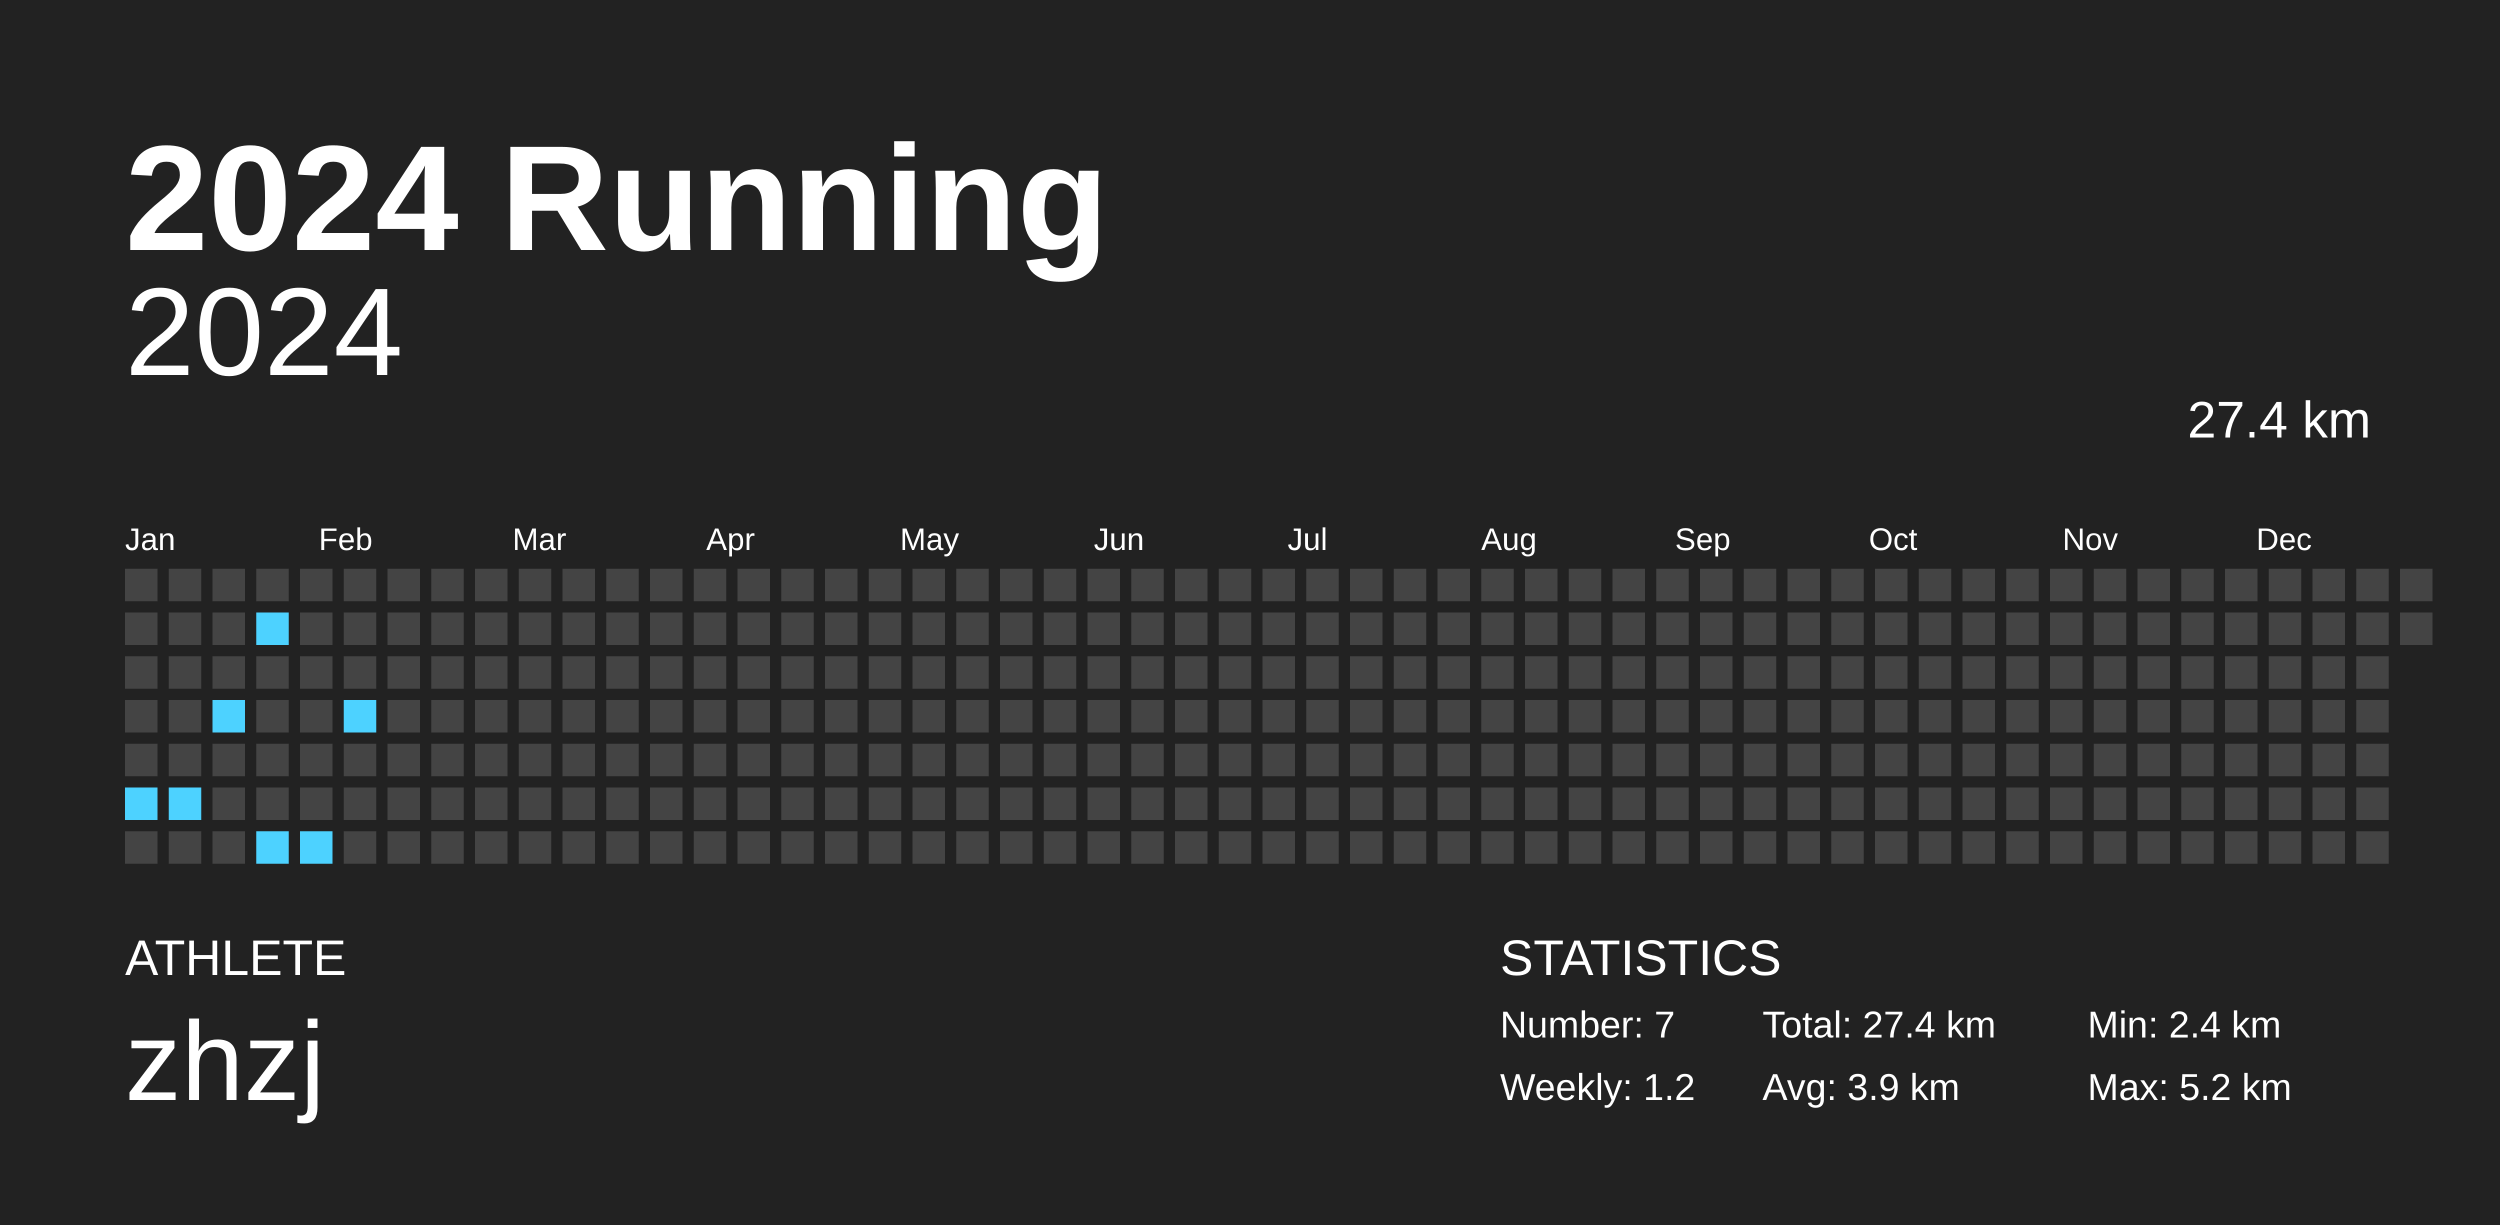
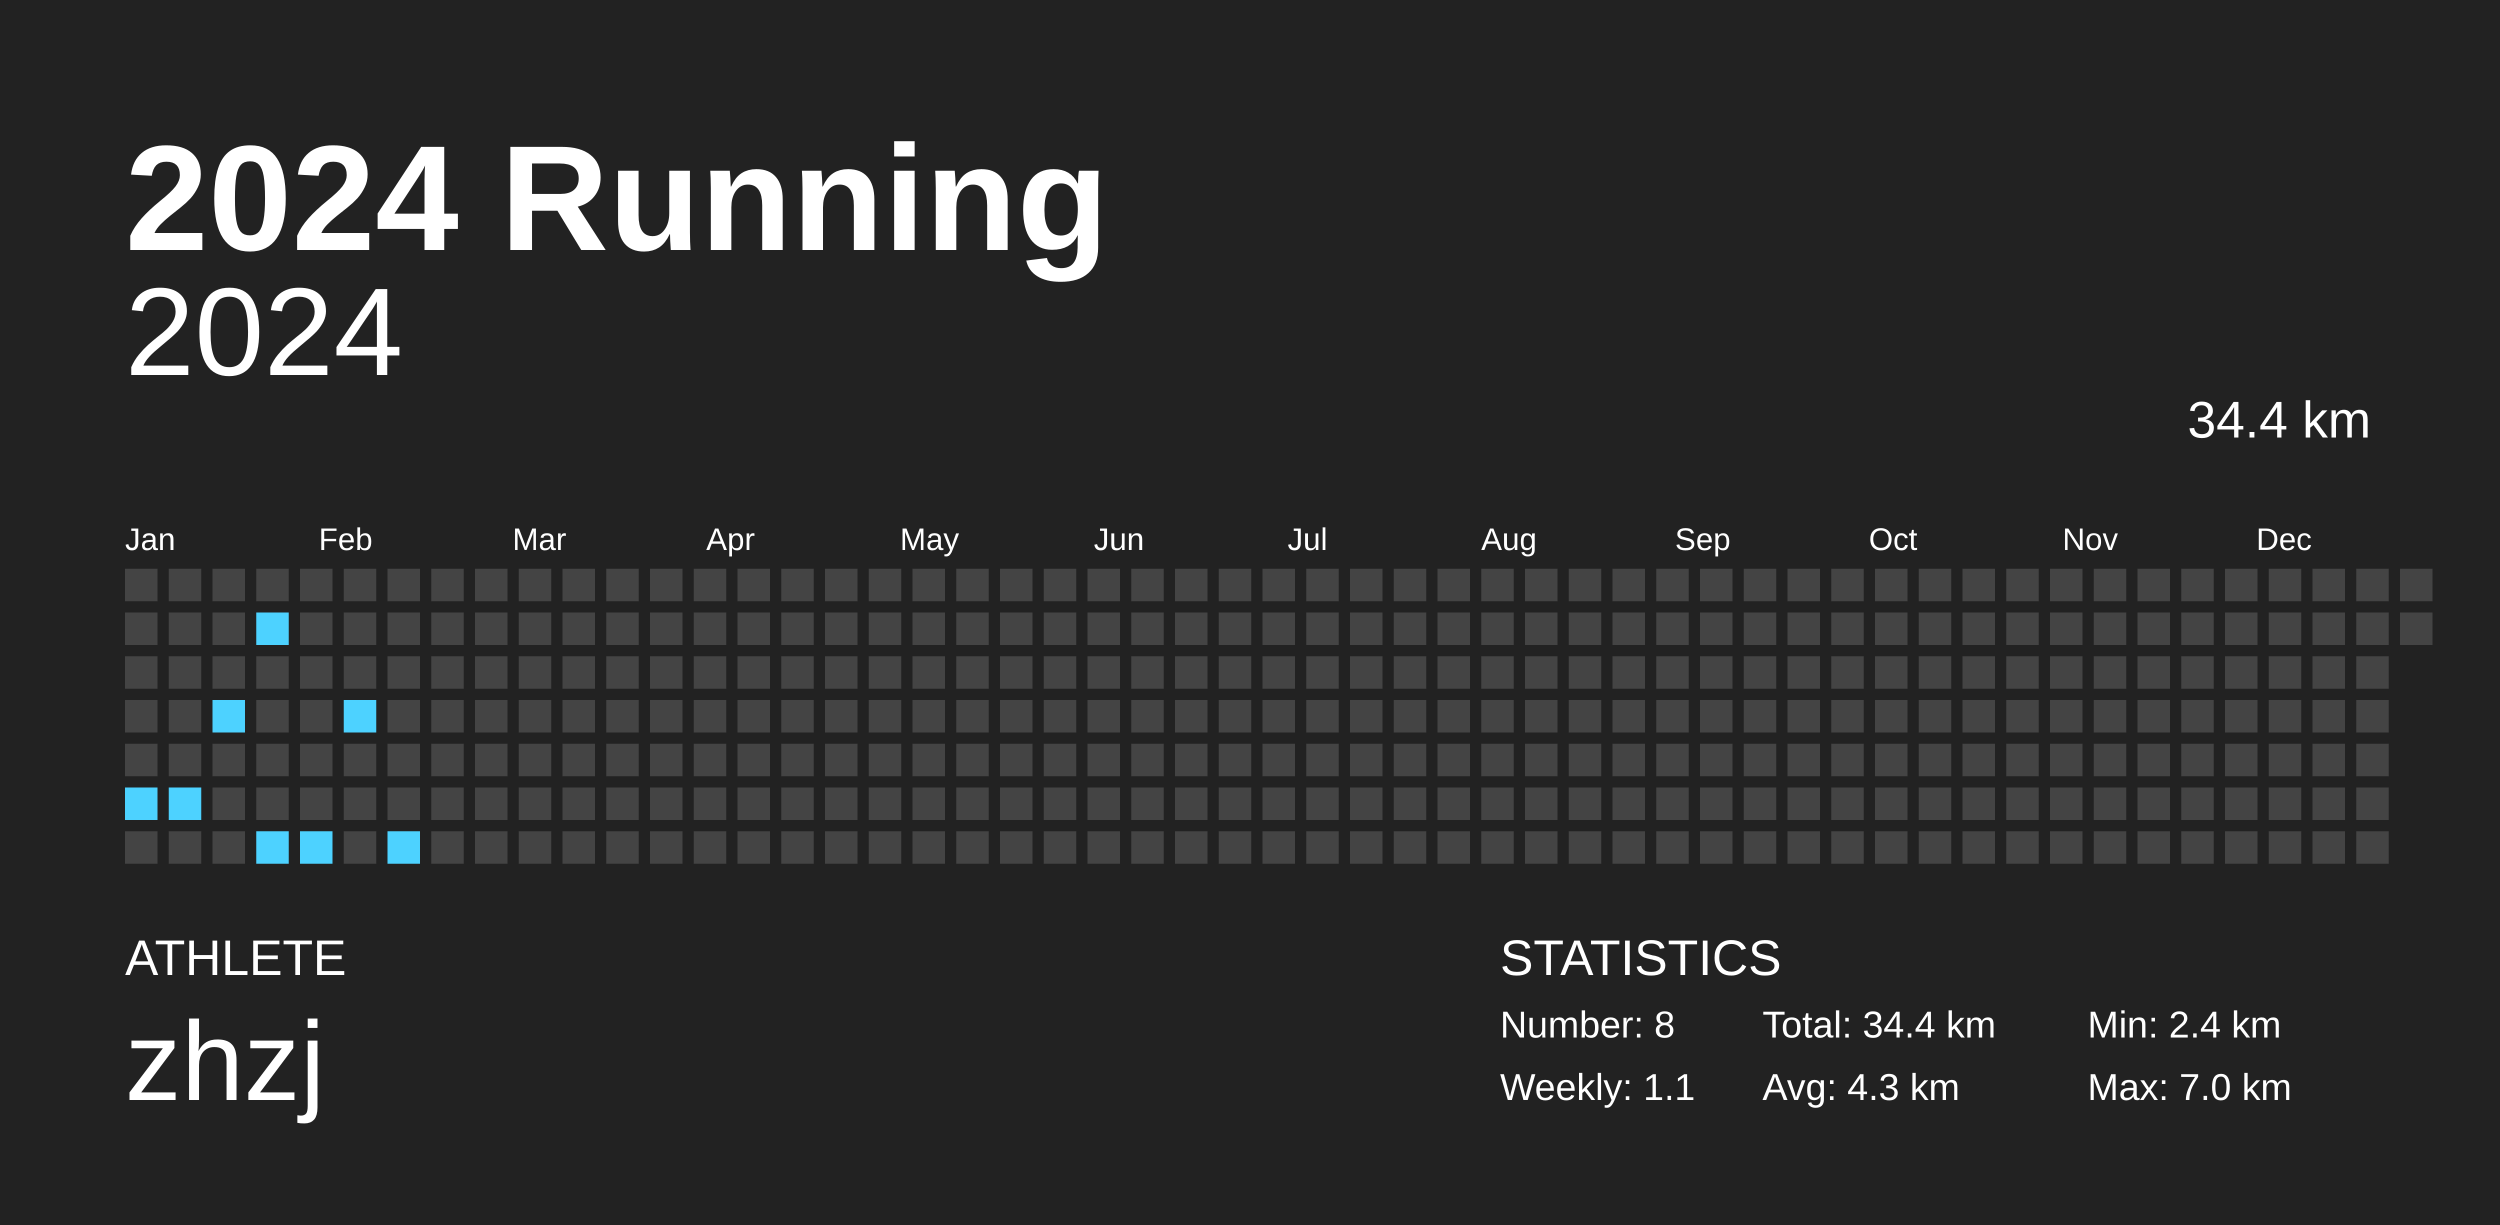
<svg xmlns="http://www.w3.org/2000/svg" baseProfile="full" height="98mm" version="1.1" viewBox="0,0,200,98" width="200mm">
  <defs />
  <rect fill="#222222" height="98" width="200" x="0" y="0" />
  <text fill="#FFFFFF" style="font-size:12px; font-family:Arial; font-weight:bold;" x="10" y="20">2024 Running</text>
  <text fill="#FFFFFF" style="font-size:4px; font-family:Arial" x="10" y="78">ATHLETE</text>
  <text fill="#FFFFFF" style="font-size:9px; font-family:Arial" x="10" y="88">zhzj</text>
  <text fill="#FFFFFF" style="font-size:4px; font-family:Arial" x="120" y="78">STATISTICS</text>
-   <text fill="#FFFFFF" style="font-size:3px; font-family:Arial" x="120" y="83">Number: 7</text>
-   <text fill="#FFFFFF" style="font-size:3px; font-family:Arial" x="120" y="88">Weekly: 1.2</text>
-   <text fill="#FFFFFF" style="font-size:3px; font-family:Arial" x="141" y="83">Total: 27.4 km</text>
-   <text fill="#FFFFFF" style="font-size:3px; font-family:Arial" x="141" y="88">Avg: 3.9 km</text>
+   <text fill="#FFFFFF" style="font-size:3px; font-family:Arial" x="120" y="83">Number: 8</text>
+   <text fill="#FFFFFF" style="font-size:3px; font-family:Arial" x="120" y="88">Weekly: 1.1</text>
+   <text fill="#FFFFFF" style="font-size:3px; font-family:Arial" x="141" y="83">Total: 34.4 km</text>
+   <text fill="#FFFFFF" style="font-size:3px; font-family:Arial" x="141" y="88">Avg: 4.3 km</text>
  <text fill="#FFFFFF" style="font-size:3px; font-family:Arial" x="167" y="83">Min: 2.4 km</text>
-   <text fill="#FFFFFF" style="font-size:3px; font-family:Arial" x="167" y="88">Max: 5.2 km</text>
+   <text fill="#FFFFFF" style="font-size:3px; font-family:Arial" x="167" y="88">Max: 7.0 km</text>
  <text alignment-baseline="hanging" fill="#FFFFFF" style="font-size:10.0px; font-family:Arial;" x="10" y="30">2024</text>
-   <text alignment-baseline="hanging" fill="#FFFFFF" style="font-size:4.125px; font-family:Arial;" x="175" y="35">27.4 km</text>
+   <text alignment-baseline="hanging" fill="#FFFFFF" style="font-size:4.125px; font-family:Arial;" x="175" y="35">34.4 km</text>
  <text fill="#FFFFFF" style="font-size:2.5px; font-family:Arial" x="10.0" y="44">Jan</text>
  <text fill="#FFFFFF" style="font-size:2.5px; font-family:Arial" x="25.5" y="44">Feb</text>
  <text fill="#FFFFFF" style="font-size:2.5px; font-family:Arial" x="41.0" y="44">Mar</text>
  <text fill="#FFFFFF" style="font-size:2.5px; font-family:Arial" x="56.5" y="44">Apr</text>
  <text fill="#FFFFFF" style="font-size:2.5px; font-family:Arial" x="72.0" y="44">May</text>
  <text fill="#FFFFFF" style="font-size:2.5px; font-family:Arial" x="87.5" y="44">Jun</text>
  <text fill="#FFFFFF" style="font-size:2.5px; font-family:Arial" x="103.0" y="44">Jul</text>
  <text fill="#FFFFFF" style="font-size:2.5px; font-family:Arial" x="118.5" y="44">Aug</text>
  <text fill="#FFFFFF" style="font-size:2.5px; font-family:Arial" x="134.0" y="44">Sep</text>
  <text fill="#FFFFFF" style="font-size:2.5px; font-family:Arial" x="149.5" y="44">Oct</text>
  <text fill="#FFFFFF" style="font-size:2.5px; font-family:Arial" x="165.0" y="44">Nov</text>
  <text fill="#FFFFFF" style="font-size:2.5px; font-family:Arial" x="180.5" y="44">Dec</text>
  <rect fill="#444444" height="2.6" width="2.6" x="10.0" y="45.5" />
  <rect fill="#444444" height="2.6" width="2.6" x="10.0" y="49.0" />
  <rect fill="#444444" height="2.6" width="2.6" x="10.0" y="52.5" />
  <rect fill="#444444" height="2.6" width="2.6" x="10.0" y="56.0" />
  <rect fill="#444444" height="2.6" width="2.6" x="10.0" y="59.5" />
  <rect fill="#4dd2ff" height="2.6" width="2.6" x="10.0" y="63.0" />
  <rect fill="#444444" height="2.6" width="2.6" x="10.0" y="66.5" />
  <rect fill="#444444" height="2.6" width="2.6" x="13.5" y="45.5" />
  <rect fill="#444444" height="2.6" width="2.6" x="13.5" y="49.0" />
  <rect fill="#444444" height="2.6" width="2.6" x="13.5" y="52.5" />
  <rect fill="#444444" height="2.6" width="2.6" x="13.5" y="56.0" />
  <rect fill="#444444" height="2.6" width="2.6" x="13.5" y="59.5" />
  <rect fill="#4dd2ff" height="2.6" width="2.6" x="13.5" y="63.0" />
  <rect fill="#444444" height="2.6" width="2.6" x="13.5" y="66.5" />
  <rect fill="#444444" height="2.6" width="2.6" x="17.0" y="45.5" />
  <rect fill="#444444" height="2.6" width="2.6" x="17.0" y="49.0" />
  <rect fill="#444444" height="2.6" width="2.6" x="17.0" y="52.5" />
  <rect fill="#4dd2ff" height="2.6" width="2.6" x="17.0" y="56.0" />
  <rect fill="#444444" height="2.6" width="2.6" x="17.0" y="59.5" />
  <rect fill="#444444" height="2.6" width="2.6" x="17.0" y="63.0" />
  <rect fill="#444444" height="2.6" width="2.6" x="17.0" y="66.5" />
  <rect fill="#444444" height="2.6" width="2.6" x="20.5" y="45.5" />
  <rect fill="#4dd2ff" height="2.6" width="2.6" x="20.5" y="49.0" />
  <rect fill="#444444" height="2.6" width="2.6" x="20.5" y="52.5" />
  <rect fill="#444444" height="2.6" width="2.6" x="20.5" y="56.0" />
  <rect fill="#444444" height="2.6" width="2.6" x="20.5" y="59.5" />
  <rect fill="#444444" height="2.6" width="2.6" x="20.5" y="63.0" />
  <rect fill="#4dd2ff" height="2.6" width="2.6" x="20.5" y="66.5" />
  <rect fill="#444444" height="2.6" width="2.6" x="24.0" y="45.5" />
  <rect fill="#444444" height="2.6" width="2.6" x="24.0" y="49.0" />
  <rect fill="#444444" height="2.6" width="2.6" x="24.0" y="52.5" />
  <rect fill="#444444" height="2.6" width="2.6" x="24.0" y="56.0" />
  <rect fill="#444444" height="2.6" width="2.6" x="24.0" y="59.5" />
  <rect fill="#444444" height="2.6" width="2.6" x="24.0" y="63.0" />
  <rect fill="#4dd2ff" height="2.6" width="2.6" x="24.0" y="66.5" />
  <rect fill="#444444" height="2.6" width="2.6" x="27.5" y="45.5" />
  <rect fill="#444444" height="2.6" width="2.6" x="27.5" y="49.0" />
  <rect fill="#444444" height="2.6" width="2.6" x="27.5" y="52.5" />
  <rect fill="#4dd2ff" height="2.6" width="2.6" x="27.5" y="56.0" />
  <rect fill="#444444" height="2.6" width="2.6" x="27.5" y="59.5" />
  <rect fill="#444444" height="2.6" width="2.6" x="27.5" y="63.0" />
  <rect fill="#444444" height="2.6" width="2.6" x="27.5" y="66.5" />
  <rect fill="#444444" height="2.6" width="2.6" x="31.0" y="45.5" />
  <rect fill="#444444" height="2.6" width="2.6" x="31.0" y="49.0" />
  <rect fill="#444444" height="2.6" width="2.6" x="31.0" y="52.5" />
  <rect fill="#444444" height="2.6" width="2.6" x="31.0" y="56.0" />
  <rect fill="#444444" height="2.6" width="2.6" x="31.0" y="59.5" />
  <rect fill="#444444" height="2.6" width="2.6" x="31.0" y="63.0" />
-   <rect fill="#444444" height="2.6" width="2.6" x="31.0" y="66.5" />
+   <rect fill="#4dd2ff" height="2.6" width="2.6" x="31.0" y="66.5" />
  <rect fill="#444444" height="2.6" width="2.6" x="34.5" y="45.5" />
  <rect fill="#444444" height="2.6" width="2.6" x="34.5" y="49.0" />
  <rect fill="#444444" height="2.6" width="2.6" x="34.5" y="52.5" />
  <rect fill="#444444" height="2.6" width="2.6" x="34.5" y="56.0" />
  <rect fill="#444444" height="2.6" width="2.6" x="34.5" y="59.5" />
  <rect fill="#444444" height="2.6" width="2.6" x="34.5" y="63.0" />
  <rect fill="#444444" height="2.6" width="2.6" x="34.5" y="66.5" />
  <rect fill="#444444" height="2.6" width="2.6" x="38.0" y="45.5" />
  <rect fill="#444444" height="2.6" width="2.6" x="38.0" y="49.0" />
  <rect fill="#444444" height="2.6" width="2.6" x="38.0" y="52.5" />
  <rect fill="#444444" height="2.6" width="2.6" x="38.0" y="56.0" />
  <rect fill="#444444" height="2.6" width="2.6" x="38.0" y="59.5" />
  <rect fill="#444444" height="2.6" width="2.6" x="38.0" y="63.0" />
  <rect fill="#444444" height="2.6" width="2.6" x="38.0" y="66.5" />
  <rect fill="#444444" height="2.6" width="2.6" x="41.5" y="45.5" />
  <rect fill="#444444" height="2.6" width="2.6" x="41.5" y="49.0" />
  <rect fill="#444444" height="2.6" width="2.6" x="41.5" y="52.5" />
  <rect fill="#444444" height="2.6" width="2.6" x="41.5" y="56.0" />
  <rect fill="#444444" height="2.6" width="2.6" x="41.5" y="59.5" />
  <rect fill="#444444" height="2.6" width="2.6" x="41.5" y="63.0" />
  <rect fill="#444444" height="2.6" width="2.6" x="41.5" y="66.5" />
  <rect fill="#444444" height="2.6" width="2.6" x="45.0" y="45.5" />
  <rect fill="#444444" height="2.6" width="2.6" x="45.0" y="49.0" />
  <rect fill="#444444" height="2.6" width="2.6" x="45.0" y="52.5" />
  <rect fill="#444444" height="2.6" width="2.6" x="45.0" y="56.0" />
  <rect fill="#444444" height="2.6" width="2.6" x="45.0" y="59.5" />
  <rect fill="#444444" height="2.6" width="2.6" x="45.0" y="63.0" />
  <rect fill="#444444" height="2.6" width="2.6" x="45.0" y="66.5" />
  <rect fill="#444444" height="2.6" width="2.6" x="48.5" y="45.5" />
  <rect fill="#444444" height="2.6" width="2.6" x="48.5" y="49.0" />
  <rect fill="#444444" height="2.6" width="2.6" x="48.5" y="52.5" />
  <rect fill="#444444" height="2.6" width="2.6" x="48.5" y="56.0" />
  <rect fill="#444444" height="2.6" width="2.6" x="48.5" y="59.5" />
  <rect fill="#444444" height="2.6" width="2.6" x="48.5" y="63.0" />
  <rect fill="#444444" height="2.6" width="2.6" x="48.5" y="66.5" />
  <rect fill="#444444" height="2.6" width="2.6" x="52.0" y="45.5" />
  <rect fill="#444444" height="2.6" width="2.6" x="52.0" y="49.0" />
  <rect fill="#444444" height="2.6" width="2.6" x="52.0" y="52.5" />
  <rect fill="#444444" height="2.6" width="2.6" x="52.0" y="56.0" />
  <rect fill="#444444" height="2.6" width="2.6" x="52.0" y="59.5" />
  <rect fill="#444444" height="2.6" width="2.6" x="52.0" y="63.0" />
  <rect fill="#444444" height="2.6" width="2.6" x="52.0" y="66.5" />
  <rect fill="#444444" height="2.6" width="2.6" x="55.5" y="45.5" />
  <rect fill="#444444" height="2.6" width="2.6" x="55.5" y="49.0" />
  <rect fill="#444444" height="2.6" width="2.6" x="55.5" y="52.5" />
  <rect fill="#444444" height="2.6" width="2.6" x="55.5" y="56.0" />
  <rect fill="#444444" height="2.6" width="2.6" x="55.5" y="59.5" />
  <rect fill="#444444" height="2.6" width="2.6" x="55.5" y="63.0" />
  <rect fill="#444444" height="2.6" width="2.6" x="55.5" y="66.5" />
  <rect fill="#444444" height="2.6" width="2.6" x="59.0" y="45.5" />
  <rect fill="#444444" height="2.6" width="2.6" x="59.0" y="49.0" />
  <rect fill="#444444" height="2.6" width="2.6" x="59.0" y="52.5" />
  <rect fill="#444444" height="2.6" width="2.6" x="59.0" y="56.0" />
  <rect fill="#444444" height="2.6" width="2.6" x="59.0" y="59.5" />
  <rect fill="#444444" height="2.6" width="2.6" x="59.0" y="63.0" />
  <rect fill="#444444" height="2.6" width="2.6" x="59.0" y="66.5" />
  <rect fill="#444444" height="2.6" width="2.6" x="62.5" y="45.5" />
  <rect fill="#444444" height="2.6" width="2.6" x="62.5" y="49.0" />
  <rect fill="#444444" height="2.6" width="2.6" x="62.5" y="52.5" />
  <rect fill="#444444" height="2.6" width="2.6" x="62.5" y="56.0" />
  <rect fill="#444444" height="2.6" width="2.6" x="62.5" y="59.5" />
  <rect fill="#444444" height="2.6" width="2.6" x="62.5" y="63.0" />
  <rect fill="#444444" height="2.6" width="2.6" x="62.5" y="66.5" />
  <rect fill="#444444" height="2.6" width="2.6" x="66.0" y="45.5" />
  <rect fill="#444444" height="2.6" width="2.6" x="66.0" y="49.0" />
  <rect fill="#444444" height="2.6" width="2.6" x="66.0" y="52.5" />
  <rect fill="#444444" height="2.6" width="2.6" x="66.0" y="56.0" />
  <rect fill="#444444" height="2.6" width="2.6" x="66.0" y="59.5" />
  <rect fill="#444444" height="2.6" width="2.6" x="66.0" y="63.0" />
  <rect fill="#444444" height="2.6" width="2.6" x="66.0" y="66.5" />
  <rect fill="#444444" height="2.6" width="2.6" x="69.5" y="45.5" />
  <rect fill="#444444" height="2.6" width="2.6" x="69.5" y="49.0" />
  <rect fill="#444444" height="2.6" width="2.6" x="69.5" y="52.5" />
  <rect fill="#444444" height="2.6" width="2.6" x="69.5" y="56.0" />
  <rect fill="#444444" height="2.6" width="2.6" x="69.5" y="59.5" />
  <rect fill="#444444" height="2.6" width="2.6" x="69.5" y="63.0" />
  <rect fill="#444444" height="2.6" width="2.6" x="69.5" y="66.5" />
  <rect fill="#444444" height="2.6" width="2.6" x="73.0" y="45.5" />
  <rect fill="#444444" height="2.6" width="2.6" x="73.0" y="49.0" />
  <rect fill="#444444" height="2.6" width="2.6" x="73.0" y="52.5" />
  <rect fill="#444444" height="2.6" width="2.6" x="73.0" y="56.0" />
  <rect fill="#444444" height="2.6" width="2.6" x="73.0" y="59.5" />
  <rect fill="#444444" height="2.6" width="2.6" x="73.0" y="63.0" />
  <rect fill="#444444" height="2.6" width="2.6" x="73.0" y="66.5" />
  <rect fill="#444444" height="2.6" width="2.6" x="76.5" y="45.5" />
  <rect fill="#444444" height="2.6" width="2.6" x="76.5" y="49.0" />
  <rect fill="#444444" height="2.6" width="2.6" x="76.5" y="52.5" />
  <rect fill="#444444" height="2.6" width="2.6" x="76.5" y="56.0" />
  <rect fill="#444444" height="2.6" width="2.6" x="76.5" y="59.5" />
  <rect fill="#444444" height="2.6" width="2.6" x="76.5" y="63.0" />
  <rect fill="#444444" height="2.6" width="2.6" x="76.5" y="66.5" />
  <rect fill="#444444" height="2.6" width="2.6" x="80.0" y="45.5" />
  <rect fill="#444444" height="2.6" width="2.6" x="80.0" y="49.0" />
  <rect fill="#444444" height="2.6" width="2.6" x="80.0" y="52.5" />
  <rect fill="#444444" height="2.6" width="2.6" x="80.0" y="56.0" />
  <rect fill="#444444" height="2.6" width="2.6" x="80.0" y="59.5" />
  <rect fill="#444444" height="2.6" width="2.6" x="80.0" y="63.0" />
  <rect fill="#444444" height="2.6" width="2.6" x="80.0" y="66.5" />
  <rect fill="#444444" height="2.6" width="2.6" x="83.5" y="45.5" />
  <rect fill="#444444" height="2.6" width="2.6" x="83.5" y="49.0" />
  <rect fill="#444444" height="2.6" width="2.6" x="83.5" y="52.5" />
  <rect fill="#444444" height="2.6" width="2.6" x="83.5" y="56.0" />
  <rect fill="#444444" height="2.6" width="2.6" x="83.5" y="59.5" />
  <rect fill="#444444" height="2.6" width="2.6" x="83.5" y="63.0" />
  <rect fill="#444444" height="2.6" width="2.6" x="83.5" y="66.5" />
  <rect fill="#444444" height="2.6" width="2.6" x="87.0" y="45.5" />
  <rect fill="#444444" height="2.6" width="2.6" x="87.0" y="49.0" />
  <rect fill="#444444" height="2.6" width="2.6" x="87.0" y="52.5" />
  <rect fill="#444444" height="2.6" width="2.6" x="87.0" y="56.0" />
  <rect fill="#444444" height="2.6" width="2.6" x="87.0" y="59.5" />
  <rect fill="#444444" height="2.6" width="2.6" x="87.0" y="63.0" />
  <rect fill="#444444" height="2.6" width="2.6" x="87.0" y="66.5" />
  <rect fill="#444444" height="2.6" width="2.6" x="90.5" y="45.5" />
  <rect fill="#444444" height="2.6" width="2.6" x="90.5" y="49.0" />
  <rect fill="#444444" height="2.6" width="2.6" x="90.5" y="52.5" />
  <rect fill="#444444" height="2.6" width="2.6" x="90.5" y="56.0" />
  <rect fill="#444444" height="2.6" width="2.6" x="90.5" y="59.5" />
  <rect fill="#444444" height="2.6" width="2.6" x="90.5" y="63.0" />
  <rect fill="#444444" height="2.6" width="2.6" x="90.5" y="66.5" />
  <rect fill="#444444" height="2.6" width="2.6" x="94.0" y="45.5" />
  <rect fill="#444444" height="2.6" width="2.6" x="94.0" y="49.0" />
  <rect fill="#444444" height="2.6" width="2.6" x="94.0" y="52.5" />
  <rect fill="#444444" height="2.6" width="2.6" x="94.0" y="56.0" />
  <rect fill="#444444" height="2.6" width="2.6" x="94.0" y="59.5" />
  <rect fill="#444444" height="2.6" width="2.6" x="94.0" y="63.0" />
  <rect fill="#444444" height="2.6" width="2.6" x="94.0" y="66.5" />
  <rect fill="#444444" height="2.6" width="2.6" x="97.5" y="45.5" />
  <rect fill="#444444" height="2.6" width="2.6" x="97.5" y="49.0" />
  <rect fill="#444444" height="2.6" width="2.6" x="97.5" y="52.5" />
  <rect fill="#444444" height="2.6" width="2.6" x="97.5" y="56.0" />
  <rect fill="#444444" height="2.6" width="2.6" x="97.5" y="59.5" />
  <rect fill="#444444" height="2.6" width="2.6" x="97.5" y="63.0" />
  <rect fill="#444444" height="2.6" width="2.6" x="97.5" y="66.5" />
  <rect fill="#444444" height="2.6" width="2.6" x="101.0" y="45.5" />
  <rect fill="#444444" height="2.6" width="2.6" x="101.0" y="49.0" />
  <rect fill="#444444" height="2.6" width="2.6" x="101.0" y="52.5" />
  <rect fill="#444444" height="2.6" width="2.6" x="101.0" y="56.0" />
  <rect fill="#444444" height="2.6" width="2.6" x="101.0" y="59.5" />
  <rect fill="#444444" height="2.6" width="2.6" x="101.0" y="63.0" />
  <rect fill="#444444" height="2.6" width="2.6" x="101.0" y="66.5" />
  <rect fill="#444444" height="2.6" width="2.6" x="104.5" y="45.5" />
  <rect fill="#444444" height="2.6" width="2.6" x="104.5" y="49.0" />
  <rect fill="#444444" height="2.6" width="2.6" x="104.5" y="52.5" />
  <rect fill="#444444" height="2.6" width="2.6" x="104.5" y="56.0" />
  <rect fill="#444444" height="2.6" width="2.6" x="104.5" y="59.5" />
  <rect fill="#444444" height="2.6" width="2.6" x="104.5" y="63.0" />
  <rect fill="#444444" height="2.6" width="2.6" x="104.5" y="66.5" />
  <rect fill="#444444" height="2.6" width="2.6" x="108.0" y="45.5" />
  <rect fill="#444444" height="2.6" width="2.6" x="108.0" y="49.0" />
  <rect fill="#444444" height="2.6" width="2.6" x="108.0" y="52.5" />
  <rect fill="#444444" height="2.6" width="2.6" x="108.0" y="56.0" />
  <rect fill="#444444" height="2.6" width="2.6" x="108.0" y="59.5" />
  <rect fill="#444444" height="2.6" width="2.6" x="108.0" y="63.0" />
  <rect fill="#444444" height="2.6" width="2.6" x="108.0" y="66.5" />
  <rect fill="#444444" height="2.6" width="2.6" x="111.5" y="45.5" />
  <rect fill="#444444" height="2.6" width="2.6" x="111.5" y="49.0" />
  <rect fill="#444444" height="2.6" width="2.6" x="111.5" y="52.5" />
  <rect fill="#444444" height="2.6" width="2.6" x="111.5" y="56.0" />
  <rect fill="#444444" height="2.6" width="2.6" x="111.5" y="59.5" />
  <rect fill="#444444" height="2.6" width="2.6" x="111.5" y="63.0" />
  <rect fill="#444444" height="2.6" width="2.6" x="111.5" y="66.5" />
  <rect fill="#444444" height="2.6" width="2.6" x="115.0" y="45.5" />
  <rect fill="#444444" height="2.6" width="2.6" x="115.0" y="49.0" />
  <rect fill="#444444" height="2.6" width="2.6" x="115.0" y="52.5" />
  <rect fill="#444444" height="2.6" width="2.6" x="115.0" y="56.0" />
  <rect fill="#444444" height="2.6" width="2.6" x="115.0" y="59.5" />
  <rect fill="#444444" height="2.6" width="2.6" x="115.0" y="63.0" />
  <rect fill="#444444" height="2.6" width="2.6" x="115.0" y="66.5" />
  <rect fill="#444444" height="2.6" width="2.6" x="118.5" y="45.5" />
  <rect fill="#444444" height="2.6" width="2.6" x="118.5" y="49.0" />
  <rect fill="#444444" height="2.6" width="2.6" x="118.5" y="52.5" />
  <rect fill="#444444" height="2.6" width="2.6" x="118.5" y="56.0" />
  <rect fill="#444444" height="2.6" width="2.6" x="118.5" y="59.5" />
  <rect fill="#444444" height="2.6" width="2.6" x="118.5" y="63.0" />
  <rect fill="#444444" height="2.6" width="2.6" x="118.5" y="66.5" />
  <rect fill="#444444" height="2.6" width="2.6" x="122.0" y="45.5" />
  <rect fill="#444444" height="2.6" width="2.6" x="122.0" y="49.0" />
  <rect fill="#444444" height="2.6" width="2.6" x="122.0" y="52.5" />
  <rect fill="#444444" height="2.6" width="2.6" x="122.0" y="56.0" />
  <rect fill="#444444" height="2.6" width="2.6" x="122.0" y="59.5" />
  <rect fill="#444444" height="2.6" width="2.6" x="122.0" y="63.0" />
  <rect fill="#444444" height="2.6" width="2.6" x="122.0" y="66.5" />
  <rect fill="#444444" height="2.6" width="2.6" x="125.5" y="45.5" />
  <rect fill="#444444" height="2.6" width="2.6" x="125.5" y="49.0" />
  <rect fill="#444444" height="2.6" width="2.6" x="125.5" y="52.5" />
  <rect fill="#444444" height="2.6" width="2.6" x="125.5" y="56.0" />
  <rect fill="#444444" height="2.6" width="2.6" x="125.5" y="59.5" />
  <rect fill="#444444" height="2.6" width="2.6" x="125.5" y="63.0" />
  <rect fill="#444444" height="2.6" width="2.6" x="125.5" y="66.5" />
  <rect fill="#444444" height="2.6" width="2.6" x="129.0" y="45.5" />
  <rect fill="#444444" height="2.6" width="2.6" x="129.0" y="49.0" />
  <rect fill="#444444" height="2.6" width="2.6" x="129.0" y="52.5" />
  <rect fill="#444444" height="2.6" width="2.6" x="129.0" y="56.0" />
  <rect fill="#444444" height="2.6" width="2.6" x="129.0" y="59.5" />
  <rect fill="#444444" height="2.6" width="2.6" x="129.0" y="63.0" />
  <rect fill="#444444" height="2.6" width="2.6" x="129.0" y="66.5" />
  <rect fill="#444444" height="2.6" width="2.6" x="132.5" y="45.5" />
  <rect fill="#444444" height="2.6" width="2.6" x="132.5" y="49.0" />
  <rect fill="#444444" height="2.6" width="2.6" x="132.5" y="52.5" />
  <rect fill="#444444" height="2.6" width="2.6" x="132.5" y="56.0" />
  <rect fill="#444444" height="2.6" width="2.6" x="132.5" y="59.5" />
  <rect fill="#444444" height="2.6" width="2.6" x="132.5" y="63.0" />
  <rect fill="#444444" height="2.6" width="2.6" x="132.5" y="66.5" />
  <rect fill="#444444" height="2.6" width="2.6" x="136.0" y="45.5" />
  <rect fill="#444444" height="2.6" width="2.6" x="136.0" y="49.0" />
  <rect fill="#444444" height="2.6" width="2.6" x="136.0" y="52.5" />
  <rect fill="#444444" height="2.6" width="2.6" x="136.0" y="56.0" />
  <rect fill="#444444" height="2.6" width="2.6" x="136.0" y="59.5" />
  <rect fill="#444444" height="2.6" width="2.6" x="136.0" y="63.0" />
  <rect fill="#444444" height="2.6" width="2.6" x="136.0" y="66.5" />
  <rect fill="#444444" height="2.6" width="2.6" x="139.5" y="45.5" />
  <rect fill="#444444" height="2.6" width="2.6" x="139.5" y="49.0" />
  <rect fill="#444444" height="2.6" width="2.6" x="139.5" y="52.5" />
  <rect fill="#444444" height="2.6" width="2.6" x="139.5" y="56.0" />
  <rect fill="#444444" height="2.6" width="2.6" x="139.5" y="59.5" />
  <rect fill="#444444" height="2.6" width="2.6" x="139.5" y="63.0" />
  <rect fill="#444444" height="2.6" width="2.6" x="139.5" y="66.5" />
  <rect fill="#444444" height="2.6" width="2.6" x="143.0" y="45.5" />
  <rect fill="#444444" height="2.6" width="2.6" x="143.0" y="49.0" />
  <rect fill="#444444" height="2.6" width="2.6" x="143.0" y="52.5" />
  <rect fill="#444444" height="2.6" width="2.6" x="143.0" y="56.0" />
  <rect fill="#444444" height="2.6" width="2.6" x="143.0" y="59.5" />
  <rect fill="#444444" height="2.6" width="2.6" x="143.0" y="63.0" />
  <rect fill="#444444" height="2.6" width="2.6" x="143.0" y="66.5" />
  <rect fill="#444444" height="2.6" width="2.6" x="146.5" y="45.5" />
  <rect fill="#444444" height="2.6" width="2.6" x="146.5" y="49.0" />
  <rect fill="#444444" height="2.6" width="2.6" x="146.5" y="52.5" />
  <rect fill="#444444" height="2.6" width="2.6" x="146.5" y="56.0" />
  <rect fill="#444444" height="2.6" width="2.6" x="146.5" y="59.5" />
  <rect fill="#444444" height="2.6" width="2.6" x="146.5" y="63.0" />
  <rect fill="#444444" height="2.6" width="2.6" x="146.5" y="66.5" />
  <rect fill="#444444" height="2.6" width="2.6" x="150.0" y="45.5" />
  <rect fill="#444444" height="2.6" width="2.6" x="150.0" y="49.0" />
  <rect fill="#444444" height="2.6" width="2.6" x="150.0" y="52.5" />
  <rect fill="#444444" height="2.6" width="2.6" x="150.0" y="56.0" />
  <rect fill="#444444" height="2.6" width="2.6" x="150.0" y="59.5" />
  <rect fill="#444444" height="2.6" width="2.6" x="150.0" y="63.0" />
  <rect fill="#444444" height="2.6" width="2.6" x="150.0" y="66.5" />
  <rect fill="#444444" height="2.6" width="2.6" x="153.5" y="45.5" />
  <rect fill="#444444" height="2.6" width="2.6" x="153.5" y="49.0" />
  <rect fill="#444444" height="2.6" width="2.6" x="153.5" y="52.5" />
  <rect fill="#444444" height="2.6" width="2.6" x="153.5" y="56.0" />
  <rect fill="#444444" height="2.6" width="2.6" x="153.5" y="59.5" />
  <rect fill="#444444" height="2.6" width="2.6" x="153.5" y="63.0" />
  <rect fill="#444444" height="2.6" width="2.6" x="153.5" y="66.5" />
  <rect fill="#444444" height="2.6" width="2.6" x="157.0" y="45.5" />
  <rect fill="#444444" height="2.6" width="2.6" x="157.0" y="49.0" />
  <rect fill="#444444" height="2.6" width="2.6" x="157.0" y="52.5" />
  <rect fill="#444444" height="2.6" width="2.6" x="157.0" y="56.0" />
  <rect fill="#444444" height="2.6" width="2.6" x="157.0" y="59.5" />
  <rect fill="#444444" height="2.6" width="2.6" x="157.0" y="63.0" />
  <rect fill="#444444" height="2.6" width="2.6" x="157.0" y="66.5" />
  <rect fill="#444444" height="2.6" width="2.6" x="160.5" y="45.5" />
  <rect fill="#444444" height="2.6" width="2.6" x="160.5" y="49.0" />
  <rect fill="#444444" height="2.6" width="2.6" x="160.5" y="52.5" />
  <rect fill="#444444" height="2.6" width="2.6" x="160.5" y="56.0" />
  <rect fill="#444444" height="2.6" width="2.6" x="160.5" y="59.5" />
  <rect fill="#444444" height="2.6" width="2.6" x="160.5" y="63.0" />
  <rect fill="#444444" height="2.6" width="2.6" x="160.5" y="66.5" />
  <rect fill="#444444" height="2.6" width="2.6" x="164.0" y="45.5" />
  <rect fill="#444444" height="2.6" width="2.6" x="164.0" y="49.0" />
  <rect fill="#444444" height="2.6" width="2.6" x="164.0" y="52.5" />
  <rect fill="#444444" height="2.6" width="2.6" x="164.0" y="56.0" />
  <rect fill="#444444" height="2.6" width="2.6" x="164.0" y="59.5" />
  <rect fill="#444444" height="2.6" width="2.6" x="164.0" y="63.0" />
  <rect fill="#444444" height="2.6" width="2.6" x="164.0" y="66.5" />
  <rect fill="#444444" height="2.6" width="2.6" x="167.5" y="45.5" />
  <rect fill="#444444" height="2.6" width="2.6" x="167.5" y="49.0" />
  <rect fill="#444444" height="2.6" width="2.6" x="167.5" y="52.5" />
  <rect fill="#444444" height="2.6" width="2.6" x="167.5" y="56.0" />
  <rect fill="#444444" height="2.6" width="2.6" x="167.5" y="59.5" />
  <rect fill="#444444" height="2.6" width="2.6" x="167.5" y="63.0" />
  <rect fill="#444444" height="2.6" width="2.6" x="167.5" y="66.5" />
  <rect fill="#444444" height="2.6" width="2.6" x="171.0" y="45.5" />
  <rect fill="#444444" height="2.6" width="2.6" x="171.0" y="49.0" />
  <rect fill="#444444" height="2.6" width="2.6" x="171.0" y="52.5" />
  <rect fill="#444444" height="2.6" width="2.6" x="171.0" y="56.0" />
  <rect fill="#444444" height="2.6" width="2.6" x="171.0" y="59.5" />
  <rect fill="#444444" height="2.6" width="2.6" x="171.0" y="63.0" />
  <rect fill="#444444" height="2.6" width="2.6" x="171.0" y="66.5" />
  <rect fill="#444444" height="2.6" width="2.6" x="174.5" y="45.5" />
  <rect fill="#444444" height="2.6" width="2.6" x="174.5" y="49.0" />
  <rect fill="#444444" height="2.6" width="2.6" x="174.5" y="52.5" />
  <rect fill="#444444" height="2.6" width="2.6" x="174.5" y="56.0" />
  <rect fill="#444444" height="2.6" width="2.6" x="174.5" y="59.5" />
  <rect fill="#444444" height="2.6" width="2.6" x="174.5" y="63.0" />
  <rect fill="#444444" height="2.6" width="2.6" x="174.5" y="66.5" />
  <rect fill="#444444" height="2.6" width="2.6" x="178.0" y="45.5" />
  <rect fill="#444444" height="2.6" width="2.6" x="178.0" y="49.0" />
  <rect fill="#444444" height="2.6" width="2.6" x="178.0" y="52.5" />
  <rect fill="#444444" height="2.6" width="2.6" x="178.0" y="56.0" />
  <rect fill="#444444" height="2.6" width="2.6" x="178.0" y="59.5" />
  <rect fill="#444444" height="2.6" width="2.6" x="178.0" y="63.0" />
  <rect fill="#444444" height="2.6" width="2.6" x="178.0" y="66.5" />
  <rect fill="#444444" height="2.6" width="2.6" x="181.5" y="45.5" />
  <rect fill="#444444" height="2.6" width="2.6" x="181.5" y="49.0" />
  <rect fill="#444444" height="2.6" width="2.6" x="181.5" y="52.5" />
  <rect fill="#444444" height="2.6" width="2.6" x="181.5" y="56.0" />
  <rect fill="#444444" height="2.6" width="2.6" x="181.5" y="59.5" />
  <rect fill="#444444" height="2.6" width="2.6" x="181.5" y="63.0" />
  <rect fill="#444444" height="2.6" width="2.6" x="181.5" y="66.5" />
  <rect fill="#444444" height="2.6" width="2.6" x="185.0" y="45.5" />
  <rect fill="#444444" height="2.6" width="2.6" x="185.0" y="49.0" />
  <rect fill="#444444" height="2.6" width="2.6" x="185.0" y="52.5" />
  <rect fill="#444444" height="2.6" width="2.6" x="185.0" y="56.0" />
  <rect fill="#444444" height="2.6" width="2.6" x="185.0" y="59.5" />
  <rect fill="#444444" height="2.6" width="2.6" x="185.0" y="63.0" />
  <rect fill="#444444" height="2.6" width="2.6" x="185.0" y="66.5" />
  <rect fill="#444444" height="2.6" width="2.6" x="188.5" y="45.5" />
  <rect fill="#444444" height="2.6" width="2.6" x="188.5" y="49.0" />
  <rect fill="#444444" height="2.6" width="2.6" x="188.5" y="52.5" />
  <rect fill="#444444" height="2.6" width="2.6" x="188.5" y="56.0" />
  <rect fill="#444444" height="2.6" width="2.6" x="188.5" y="59.5" />
  <rect fill="#444444" height="2.6" width="2.6" x="188.5" y="63.0" />
  <rect fill="#444444" height="2.6" width="2.6" x="188.5" y="66.5" />
  <rect fill="#444444" height="2.6" width="2.6" x="192.0" y="45.5" />
  <rect fill="#444444" height="2.6" width="2.6" x="192.0" y="49.0" />
</svg>
